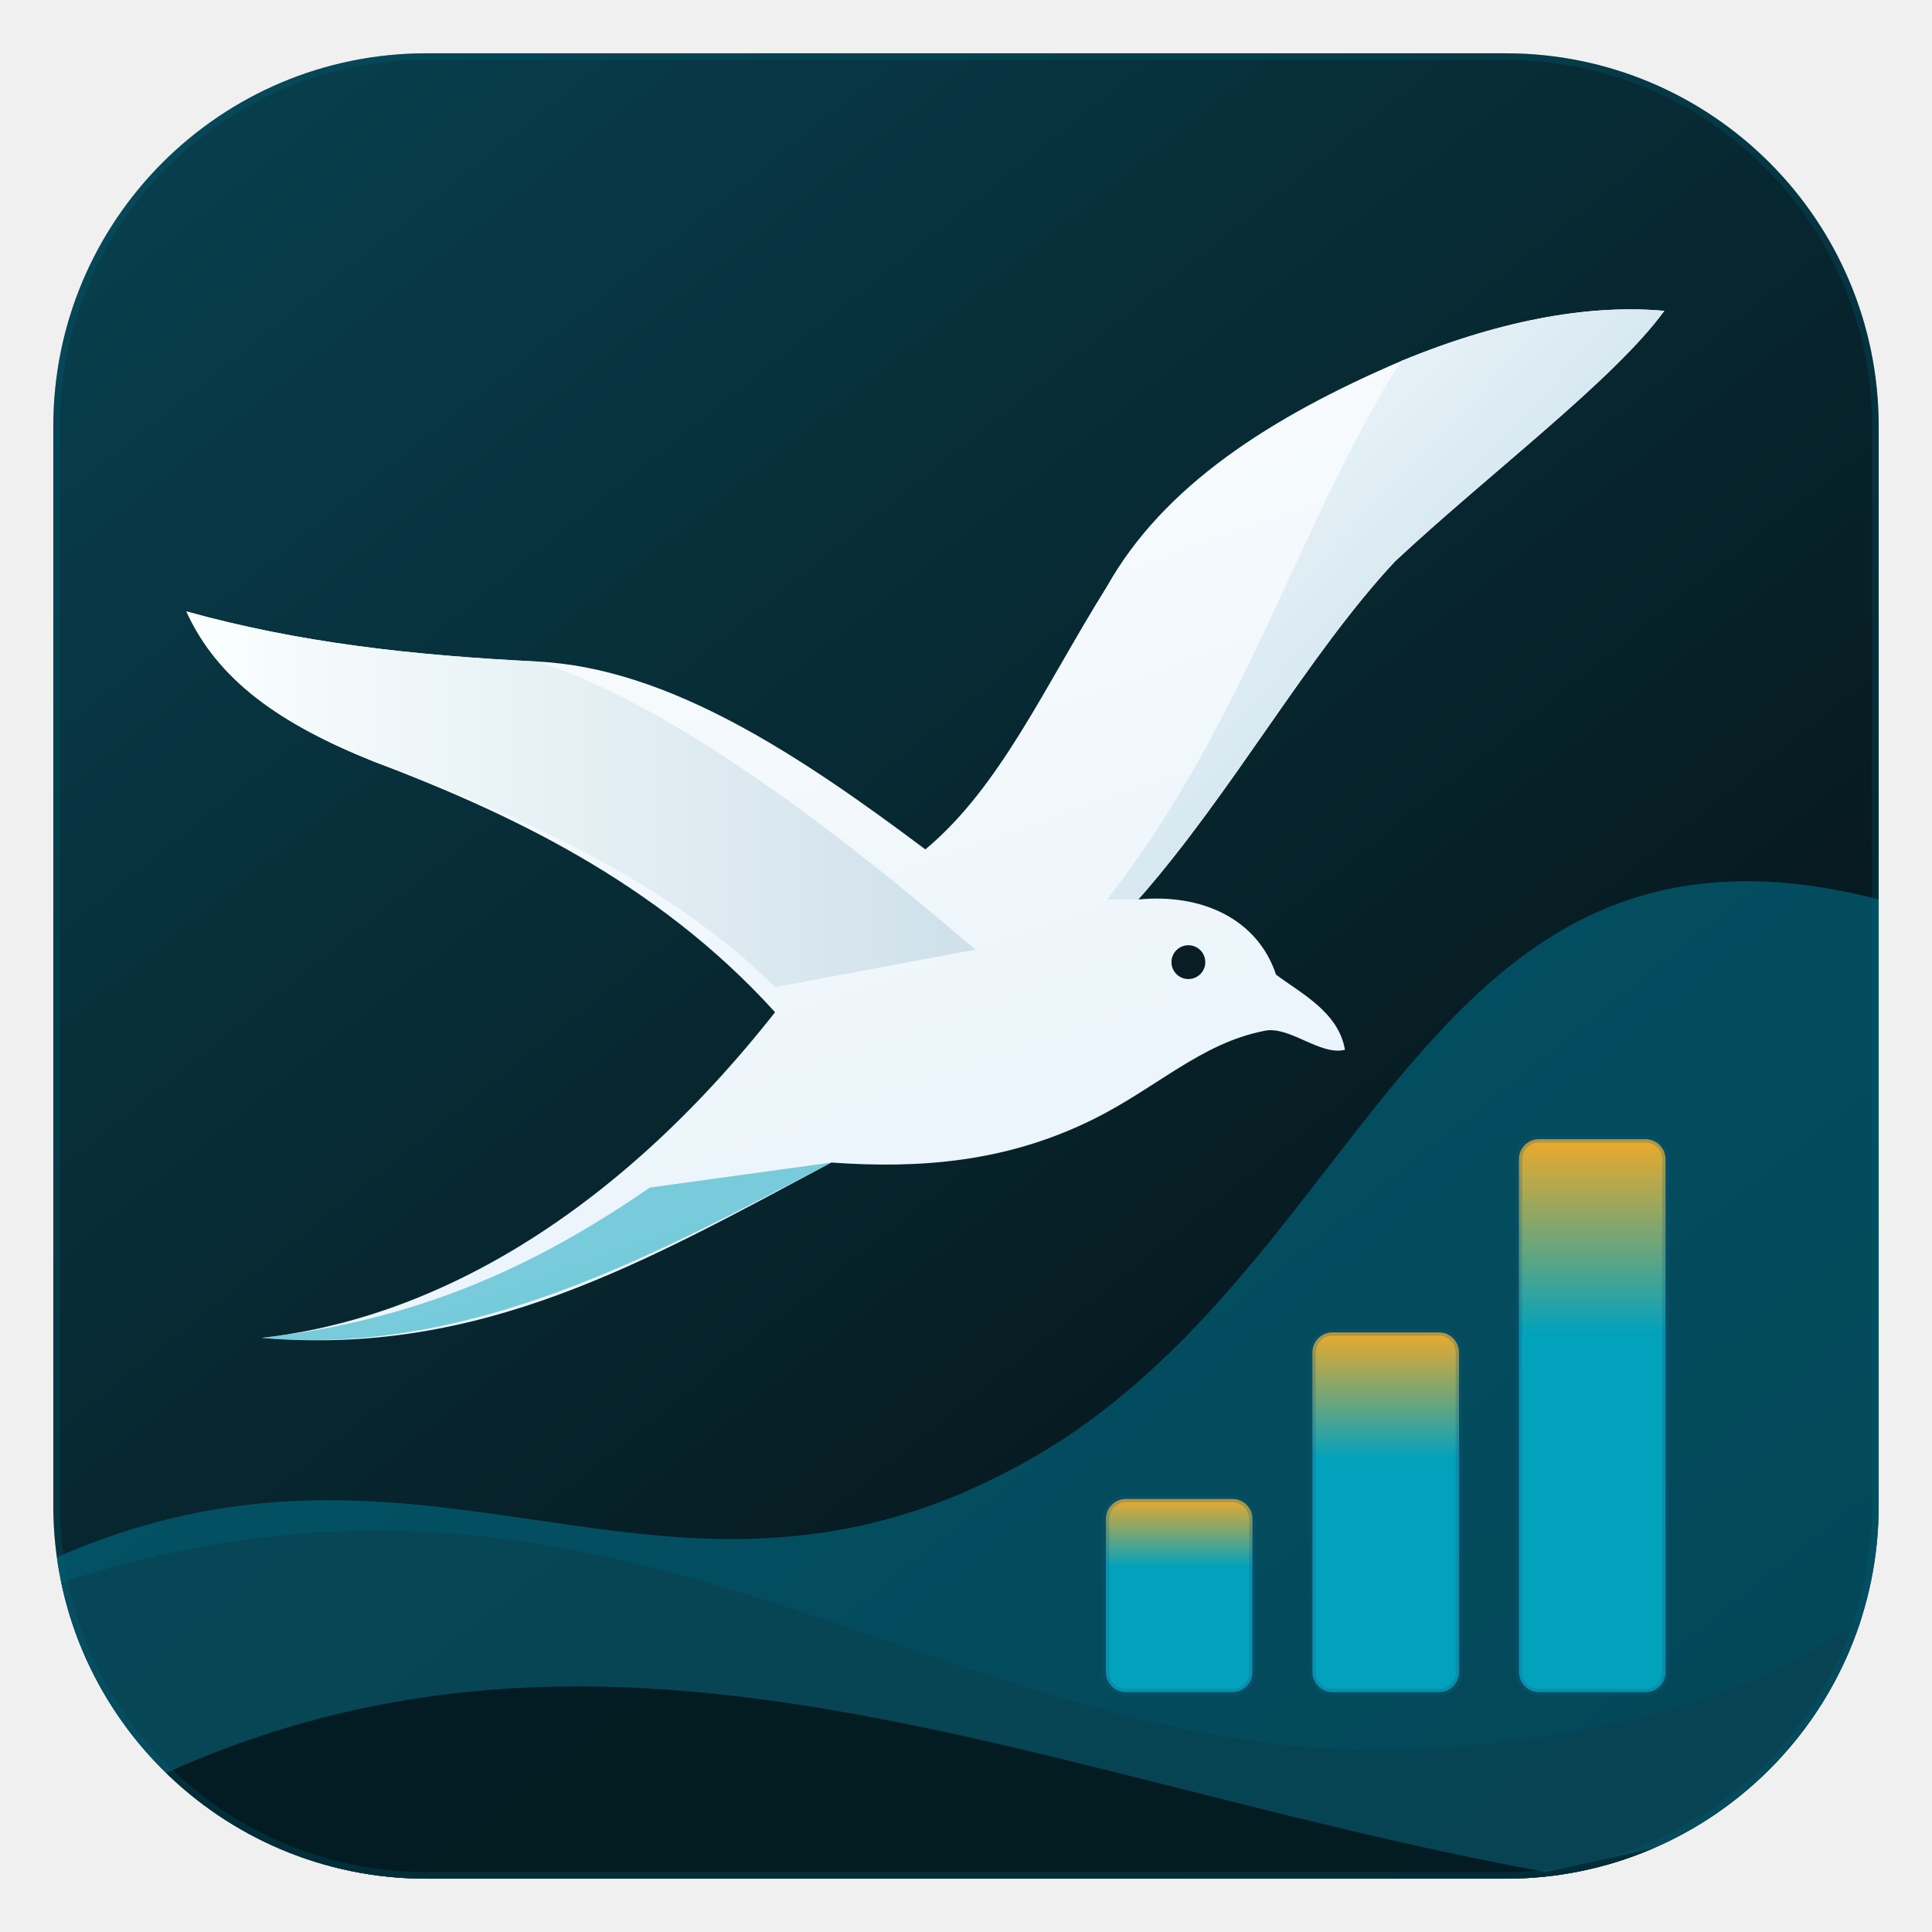
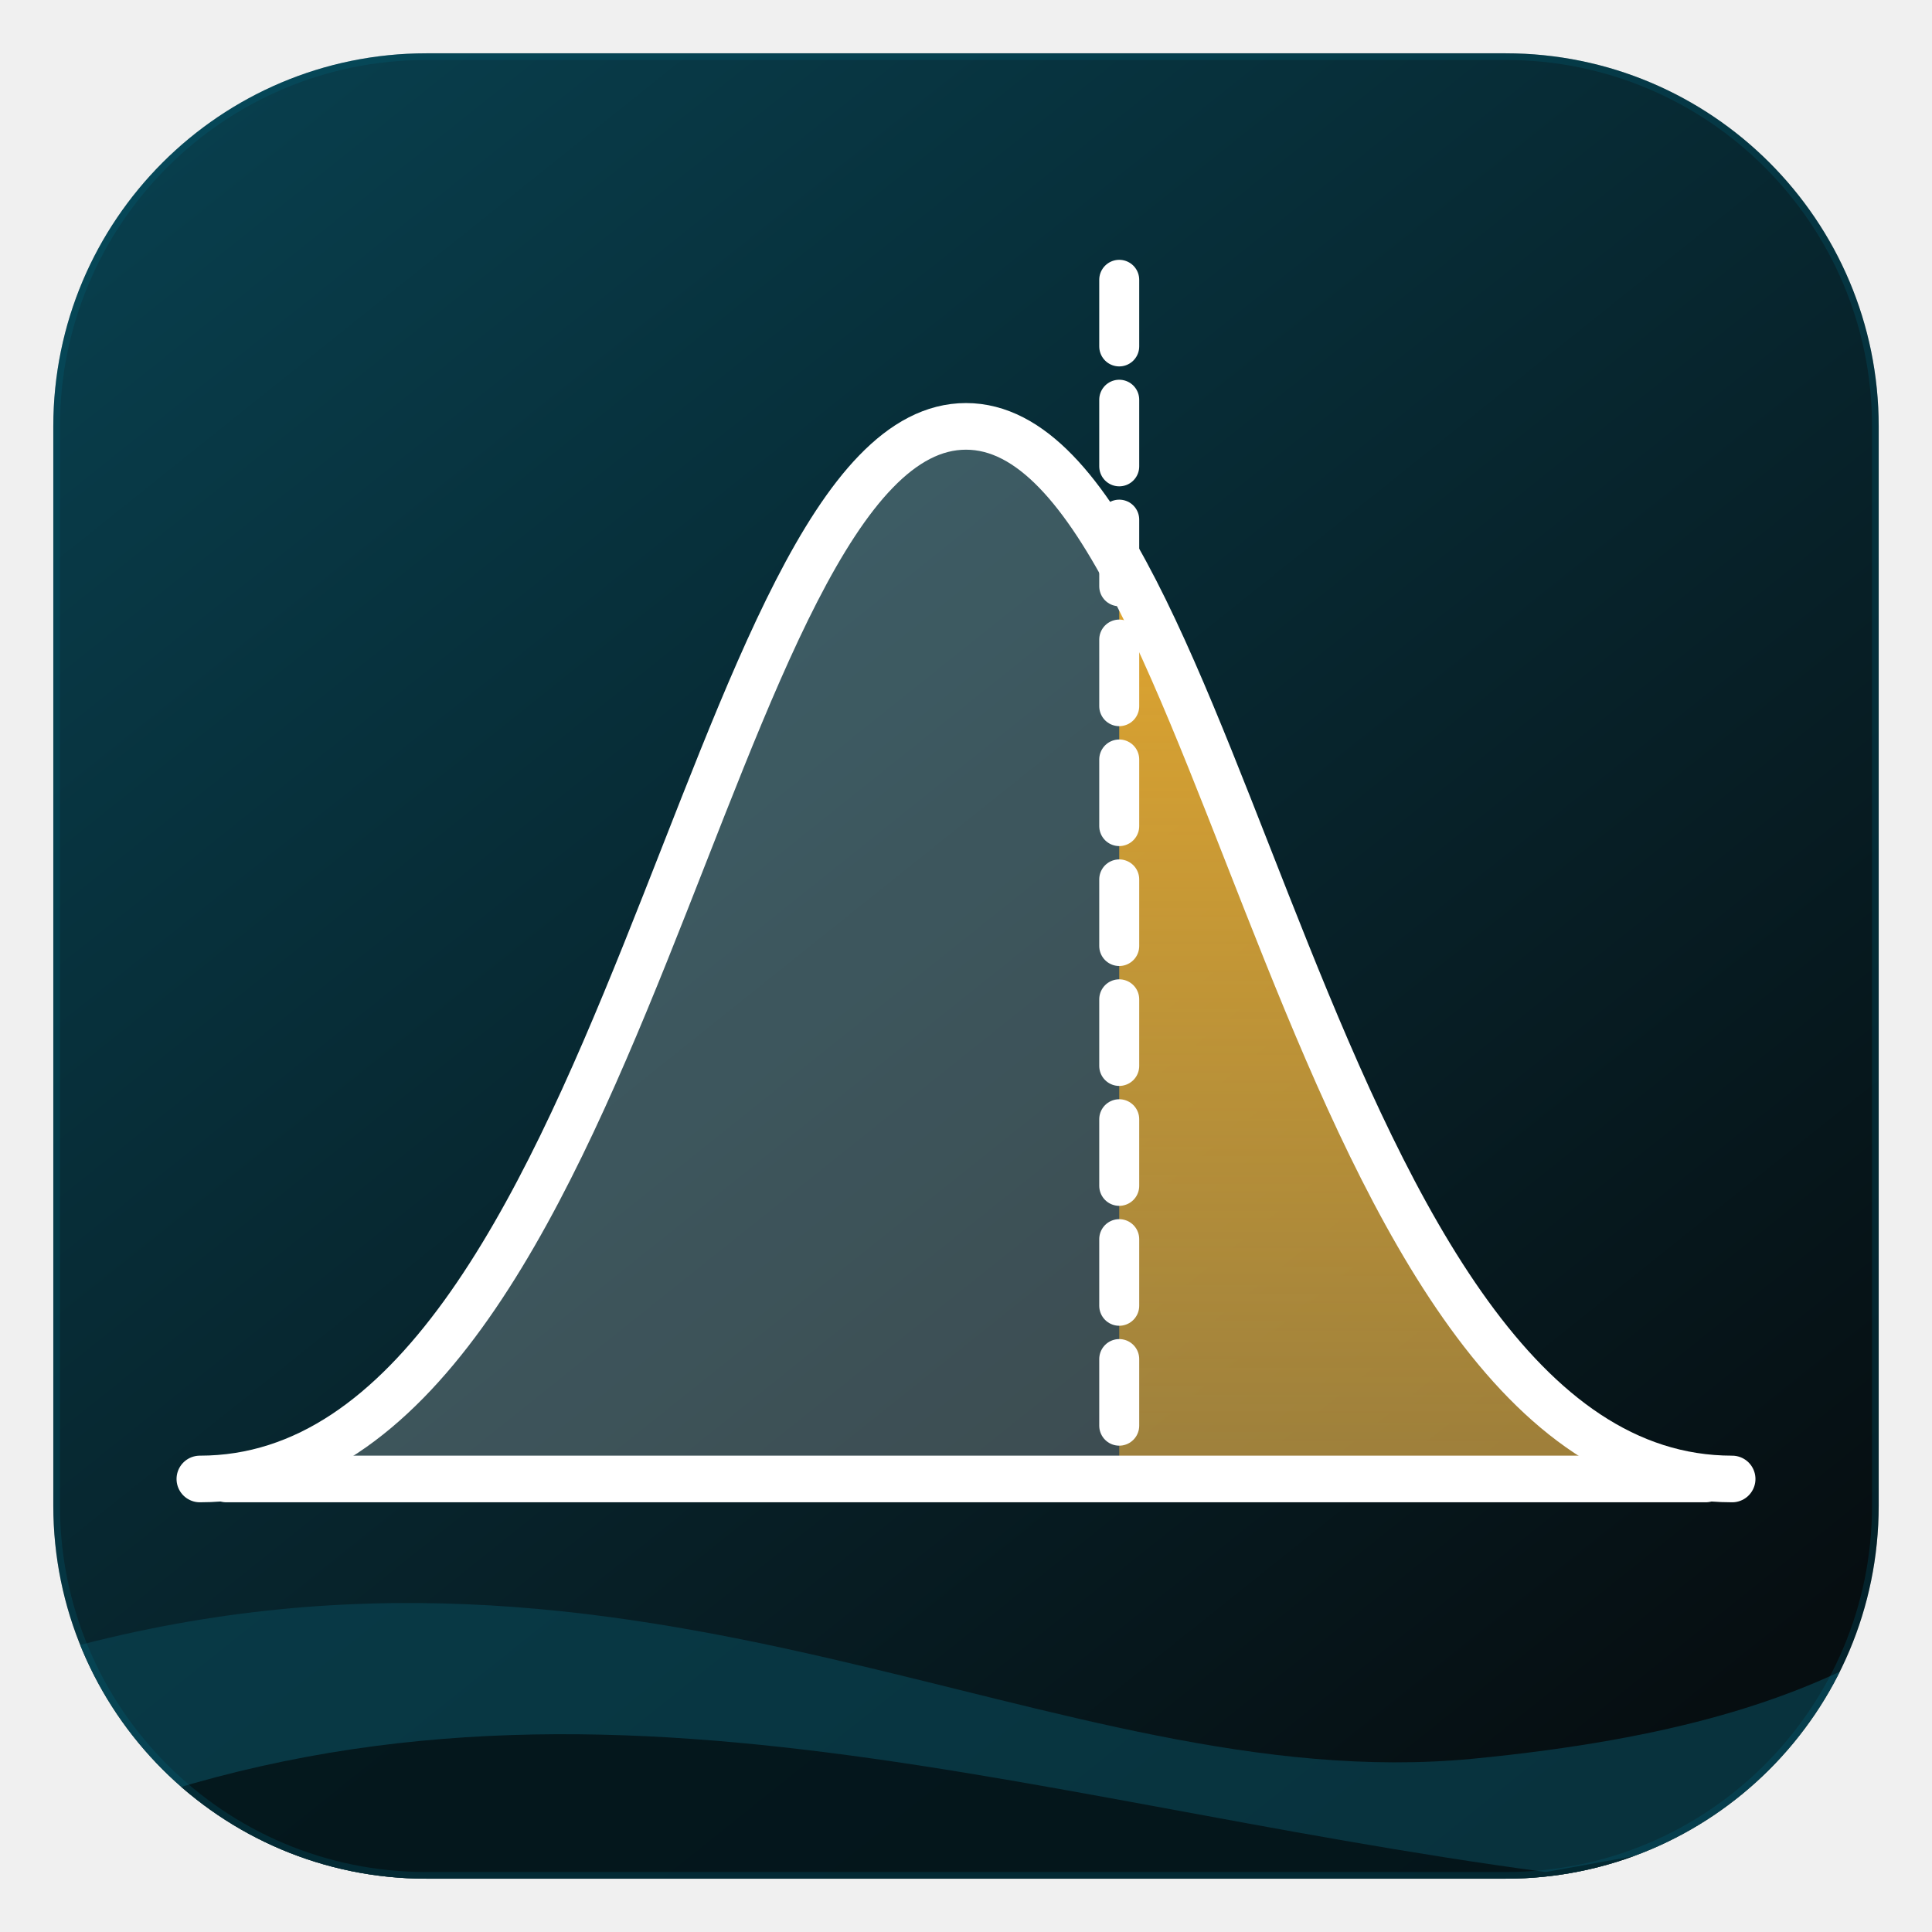
<svg xmlns="http://www.w3.org/2000/svg" width="1024" height="1024" viewBox="-8 -8 290 290">
  <defs>
    <linearGradient id="bg" x2=".8" y2="1">
-       <stop stop-color="#084150" />
+       <stop offset="0" stop-color="#084150" />
      <stop offset="1" stop-color="#060e11" />
    </linearGradient>
-     <linearGradient id="bird" x2=".5" y2="1">
-       <stop stop-color="#ffffff" />
-       <stop offset="1" stop-color="#e8f3fa" />
-     </linearGradient>
-     <linearGradient id="wing">
-       <stop stop-color="#fbffff" />
-       <stop offset="1" stop-color="#cfe0ea" />
-     </linearGradient>
-     <linearGradient id="tip" x2="1" y2="1">
-       <stop stop-color="#f9ffff" />
-       <stop offset="1" stop-color="#b8d3e3" />
-     </linearGradient>
-     <linearGradient id="bar" x2="0" y2="1">
+     <linearGradient id="gold" x2="0" y2="1">
      <stop stop-color="#eaaa2c" />
-       <stop offset=".35" stop-color="#03a2bc" />
-       <stop offset="1" stop-color="#03a2bc" />
+       <stop offset="1" stop-color="#eaaa2c" stop-opacity=".55" />
    </linearGradient>
    <clipPath id="tile">
      <rect width="274" height="274" rx="56" />
    </clipPath>
+     <clipPath id="pass">
+       <rect x="160" width="114" height="274" />
+     </clipPath>
  </defs>
  <g clip-path="url(#tile)">
    <rect width="274" height="274" fill="url(#bg)" />
-     <path fill="#02677f" opacity=".65" d="M0 226 C56 201 91 240 143 213 C198 185 204 109 274 127 V274 H0Z" />
-     <path fill="#084150" opacity=".7" d="M0 230 C89 200 138 262 213 254 C244 251 261 243 274 233 V274 H0Z" />
-     <path fill="#020608" opacity=".65" d="M0 267 C75 222 142 258 224 273 L274 262 V274 H0Z" />
-     <g transform="translate(4 2) scale(.94)">
-       <path fill="url(#bird)" d="M29 203 C56 200 85 184 111 151 C92 130 68 119 47 111 C32 105 22 98 17 87 C35 92 53 94 73 95 C94 96 115 110 135 125 C147 115 154 99 164 83 C173 67 190 56 211 47 C228 40 242 38 253 39 C245 50 225 65 210 79 C196 94 184 116 169 133 C179 132 188 136 191 145 C195 148 201 151 202 157 C198 158 193 153 189 154 C179 156 172 163 162 168 C148 175 134 176 120 175 C90 191 64 206 29 203 Z" />
-       <path fill="url(#wing)" d="M17 87 C35 92 53 94 73 95 C95 102 122 123 143 141 L111 147 C94 130 69 119 47 111 C32 105 22 98 17 87 Z" />
-       <path fill="url(#tip)" d="M211 47 C228 40 242 38 253 39 C245 50 225 65 210 79 C196 94 184 116 169 133 L164 133 C186 105 195 72 211 47 Z" />
-       <path fill="#03a2bc" fill-opacity=".5" d="M29 203 C56 200 75 190 91 179 L120 175 C93 189 63 206 29 203 Z" />
-       <circle cx="177" cy="143" r="2.7" fill="#081e24" />
-     </g>
-     <rect x="158" y="217" width="22" height="29" rx="3" fill="url(#bar)" stroke="#145b80" stroke-opacity=".25" />
-     <rect x="189" y="192" width="22" height="54" rx="3" fill="url(#bar)" stroke="#145b80" stroke-opacity=".25" />
-     <rect x="220" y="163" width="22" height="83" rx="3" fill="url(#bar)" stroke="#145b80" stroke-opacity=".25" />
+     <path fill="#084150" opacity=".7" d="M0 240 C89 215 150 262 213 256 C244 253 261 247 274 240 V274 H0Z" />
+     <path fill="#020608" opacity=".65" d="M0 267 C75 236 142 262 224 273 L274 264 V274 H0Z" />
+     <path d="M22 214 C86 214 98 56 137 56 C176 56 188 214 252 214 Z" fill="#ffffff" fill-opacity=".22" />
+     <path d="M22 214 C86 214 98 56 137 56 C176 56 188 214 252 214 Z" fill="url(#gold)" clip-path="url(#pass)" />
+     <path d="M22 214 C86 214 98 56 137 56 C176 56 188 214 252 214" fill="none" stroke="#ffffff" stroke-width="7" stroke-linejoin="round" stroke-linecap="round" />
+     <line x1="160" y1="34" x2="160" y2="214" stroke="#ffffff" stroke-width="6" stroke-dasharray="10 8" stroke-linecap="round" />
+     <line x1="26" y1="214" x2="248" y2="214" stroke="#ffffff" stroke-width="7" stroke-linecap="round" />
  </g>
-   <rect x=".5" y=".5" width="273" height="273" rx="55.5" fill="none" stroke="#02677f" stroke-opacity=".25" />
+   <rect x="0.5" y="0.5" width="273" height="273" rx="55.5" fill="none" stroke="#02677f" stroke-opacity="0.25" stroke-width="1" />
</svg>
